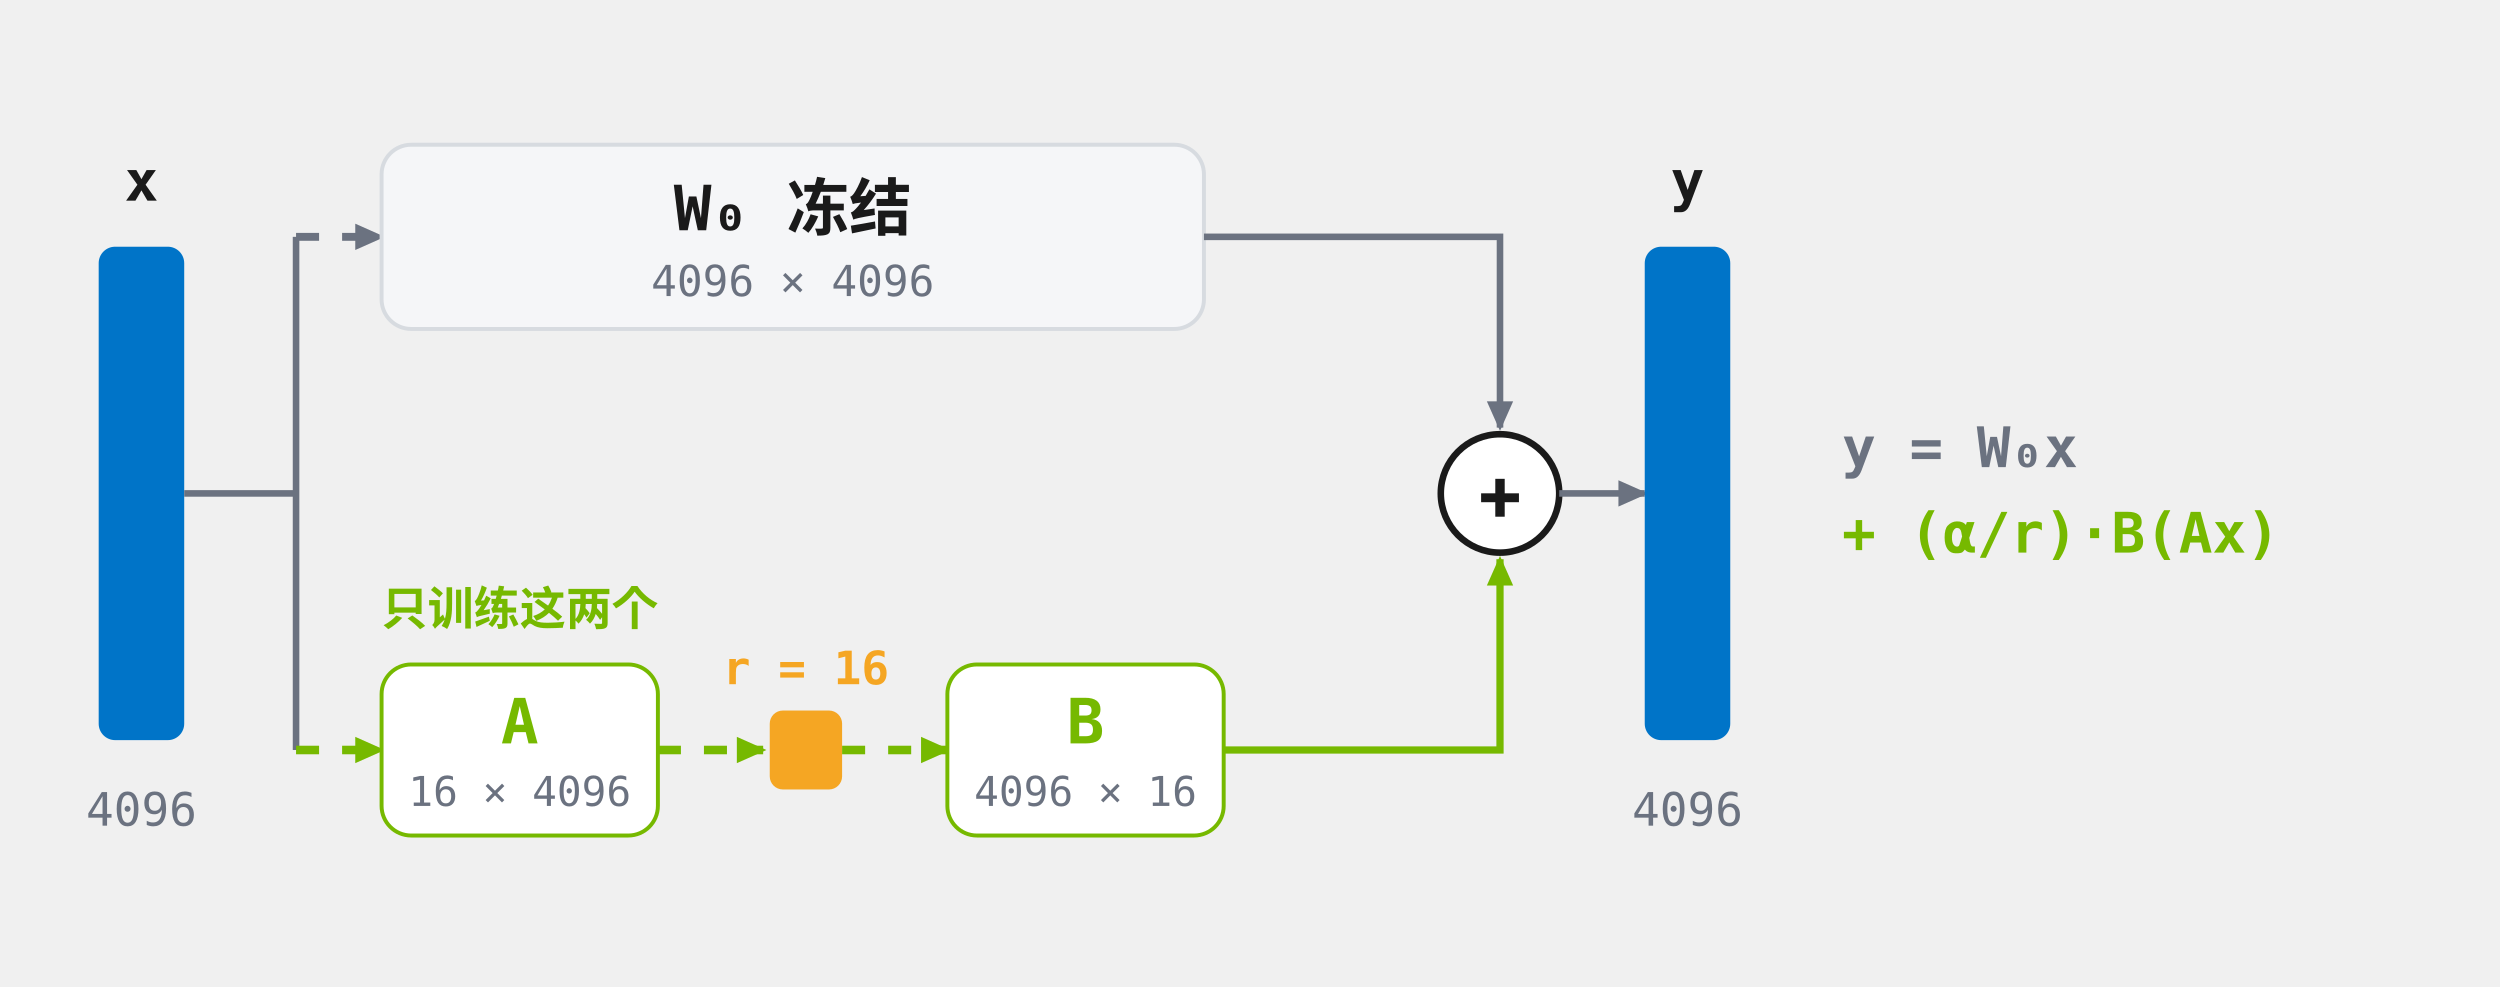
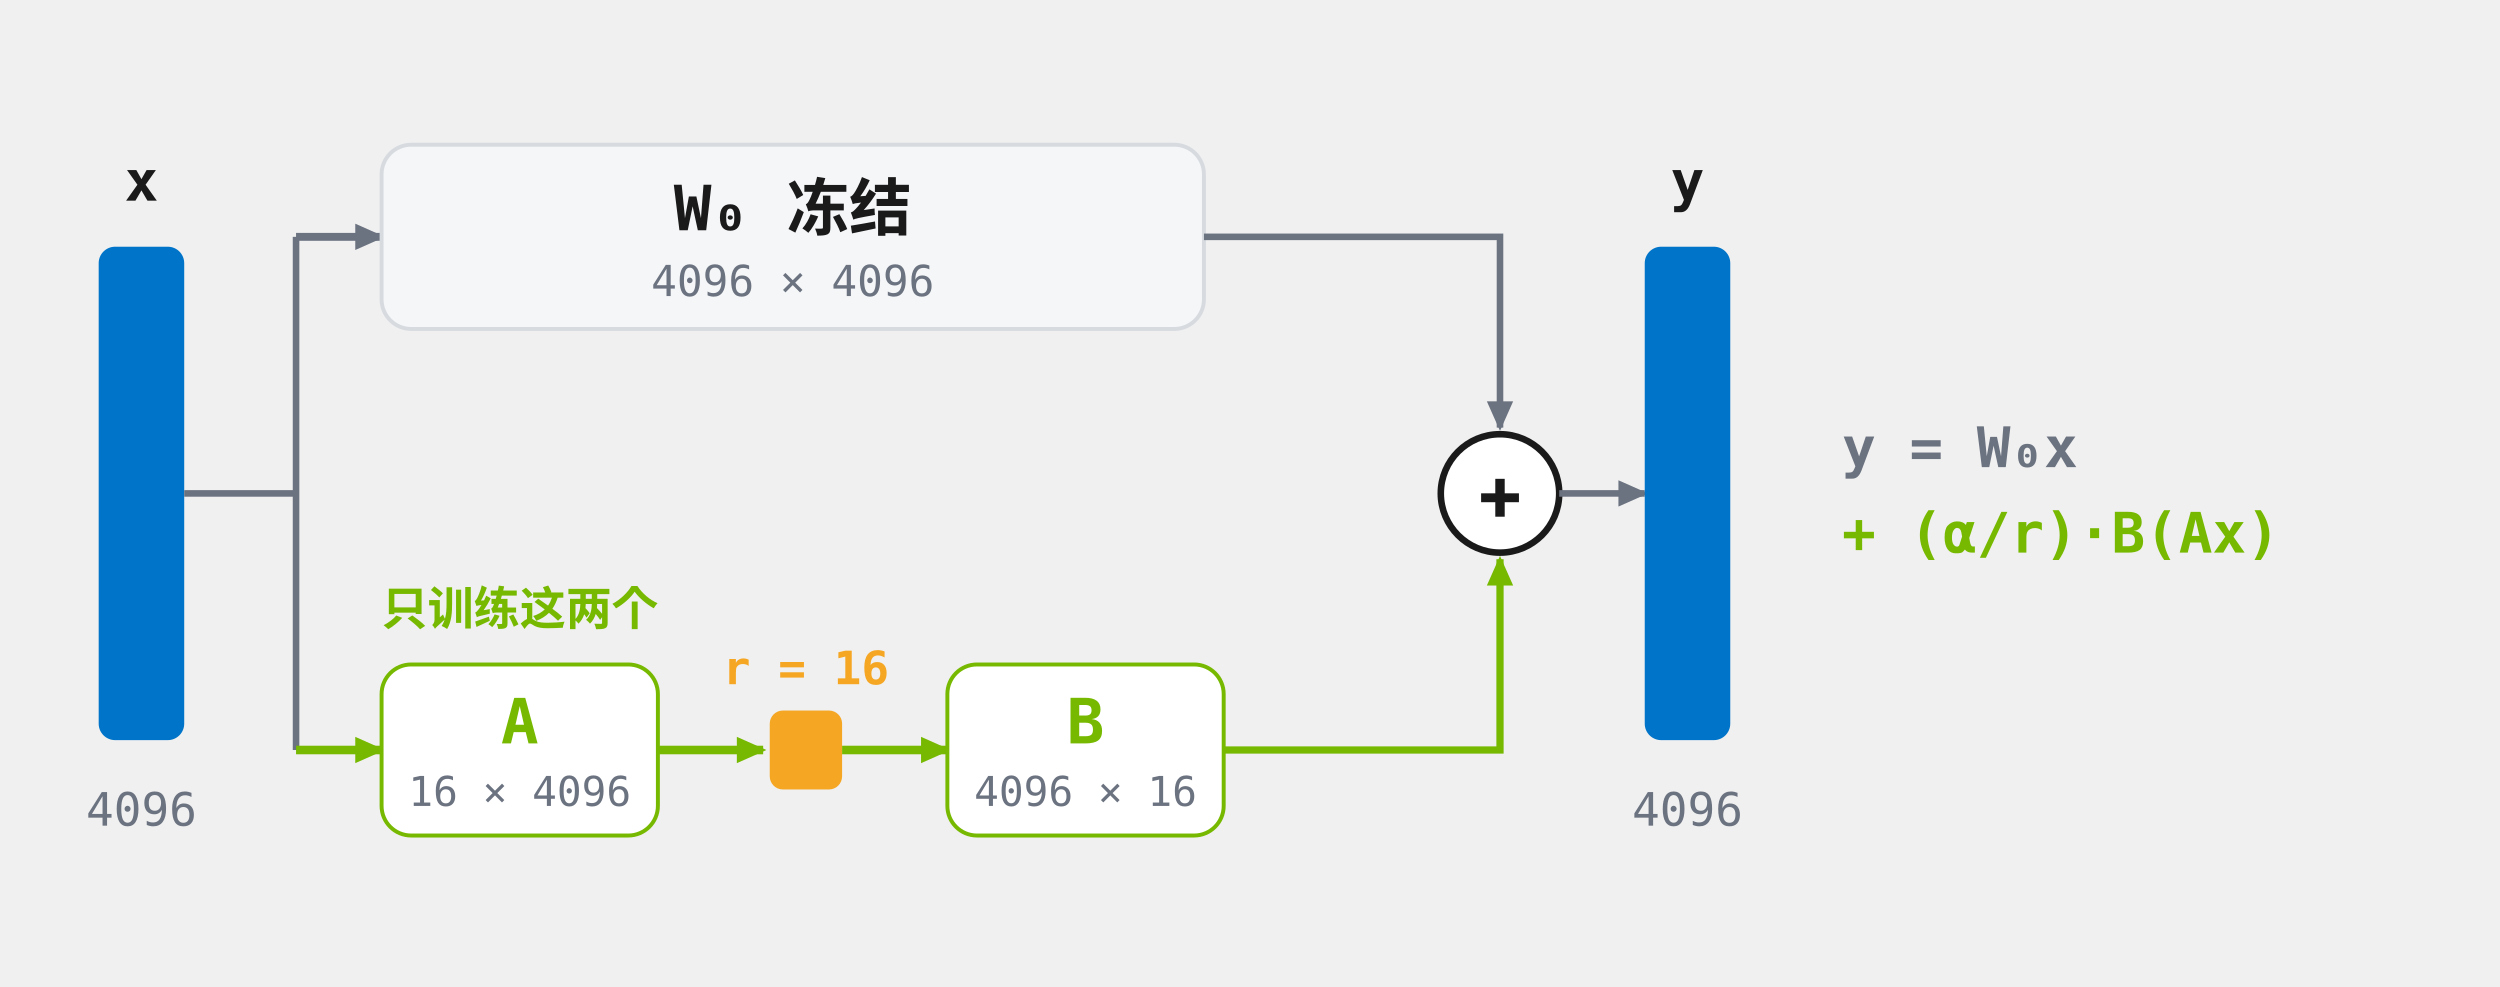
<svg xmlns="http://www.w3.org/2000/svg" viewBox="0 0 760 300" width="760" height="300" role="img" aria-label="LoRA 结构：主路 W0 冻结，旁路 A 降维到 r 再由 B 升维，两路相加">
-   <style>.m{font-family:"JetBrains Mono","SF Mono",Menlo,Consolas,monospace}.s{font-family:-apple-system,BlinkMacSystemFont,"Segoe UI","PingFang SC","Noto Sans SC",sans-serif}@keyframes flow{0%{stroke-dashoffset:56}100%{stroke-dashoffset:0}}.fl{stroke-dasharray:7 7;animation:flow 1.5s linear infinite}@keyframes glow{0%,100%{opacity:.45}50%{opacity:1}}.gl{animation:glow 2.4s ease-in-out infinite}@media(prefers-reduced-motion:reduce){.hot,.fl,.gl,.r1,.st,.r2{animation:none}}</style>
+   <style>.m{font-family:"JetBrains Mono","SF Mono",Menlo,Consolas,monospace}.s{font-family:-apple-system,BlinkMacSystemFont,"Segoe UI","PingFang SC","Noto Sans SC",sans-serif}</style>
  <defs>
    <marker id="aG" markerUnits="userSpaceOnUse" markerWidth="10" markerHeight="10" refX="8" refY="5" orient="auto">
      <path d="M0 1 9 5 0 9z" fill="#76B900" />
    </marker>
    <marker id="aS" markerUnits="userSpaceOnUse" markerWidth="10" markerHeight="10" refX="8" refY="5" orient="auto">
      <path d="M0 1 9 5 0 9z" fill="#6B7280" />
    </marker>
  </defs>
  <rect x="30" y="75.0" width="26" height="150" rx="5" fill="#0074C8" />
  <text x="43" y="61.0" class="m" font-size="17" fill="#1A1A1A" text-anchor="middle" font-weight="700">x</text>
  <text x="43" y="251.0" class="m" font-size="14" fill="#6B7280" text-anchor="middle" font-weight="400">4096</text>
  <path d="M56 150h34" stroke="#6B7280" stroke-width="2" />
  <path d="M90 150V72M90 150V228" stroke="#6B7280" stroke-width="2" />
-   <path class="fl" d="M90 72h26" stroke="#6B7280" stroke-width="2.4" marker-end="url(#aS)" />
+   <path d="M90 72h26" stroke="#6B7280" stroke-width="2.4" marker-end="url(#aS)" />
  <rect x="116" y="44" width="250" height="56" rx="9" fill="#F5F6F8" stroke="#D7DBE0" stroke-width="1.2" />
  <text x="241" y="70" class="m" font-size="19" fill="#1A1A1A" text-anchor="middle" font-weight="700">W₀   冻结</text>
  <text x="241" y="90" class="m" font-size="13" fill="#6B7280" text-anchor="middle" font-weight="400">4096 × 4096</text>
  <path d="M366 72h90v58" fill="none" stroke="#6B7280" stroke-width="2" marker-end="url(#aS)" />
-   <path class="fl" d="M90 228h26" stroke="#76B900" stroke-width="2.6" marker-end="url(#aG)" />
+   <path d="M90 228h26" stroke="#76B900" stroke-width="2.6" marker-end="url(#aG)" />
  <rect x="116" y="202" width="84" height="52" rx="9" fill="#FFFFFF" stroke="#76B900" stroke-width="1.2" />
  <text x="158" y="226" class="m" font-size="19" fill="#76B900" text-anchor="middle" font-weight="700">A</text>
  <text x="158" y="245" class="m" font-size="12.5" fill="#6B7280" text-anchor="middle" font-weight="400">16 × 4096</text>
-   <path class="fl" d="M200 228h32" stroke="#76B900" stroke-width="2.6" marker-end="url(#aG)" />
-   <rect class="gl" x="234" y="216" width="22" height="24" rx="4" fill="#F5A623" />
+   <path d="M200 228h32" stroke="#76B900" stroke-width="2.6" marker-end="url(#aG)" />
+   <rect x="234" y="216" width="22" height="24" rx="4" fill="#F5A623" />
  <text x="245" y="208" class="m" font-size="14" fill="#F5A623" text-anchor="middle" font-weight="700">r = 16</text>
-   <path class="fl" d="M256 228h32" stroke="#76B900" stroke-width="2.6" marker-end="url(#aG)" />
+   <path d="M256 228h32" stroke="#76B900" stroke-width="2.6" marker-end="url(#aG)" />
  <rect x="288" y="202" width="84" height="52" rx="9" fill="#FFFFFF" stroke="#76B900" stroke-width="1.2" />
  <text x="330" y="226" class="m" font-size="19" fill="#76B900" text-anchor="middle" font-weight="700">B</text>
  <text x="330" y="245" class="m" font-size="12.5" fill="#6B7280" text-anchor="middle" font-weight="400">4096 × 16</text>
  <text x="116" y="190" class="s" font-size="14" fill="#76B900" text-anchor="start" font-weight="700">只训练这两个</text>
  <path d="M372 228h84v-58" fill="none" stroke="#76B900" stroke-width="2.2" marker-end="url(#aG)" />
  <circle cx="456" cy="150" r="18" fill="#FFFFFF" stroke="#1A1A1A" stroke-width="2" />
  <text x="456" y="158" class="s" font-size="23" fill="#1A1A1A" text-anchor="middle" font-weight="700">+</text>
  <path d="M474 150h26" stroke="#6B7280" stroke-width="2" marker-end="url(#aS)" />
  <rect x="500" y="75.0" width="26" height="150" rx="5" fill="#0074C8" />
  <text x="513" y="61.0" class="m" font-size="17" fill="#1A1A1A" text-anchor="middle" font-weight="700">y</text>
  <text x="513" y="251.0" class="m" font-size="14" fill="#6B7280" text-anchor="middle" font-weight="400">4096</text>
  <text x="560" y="142" class="m" font-size="17" fill="#6B7280" text-anchor="start" font-weight="600">y = W₀x</text>
  <text x="560" y="168" class="m" font-size="17" fill="#76B900" text-anchor="start" font-weight="700">  + (α/r)·B(Ax)</text>
</svg>
